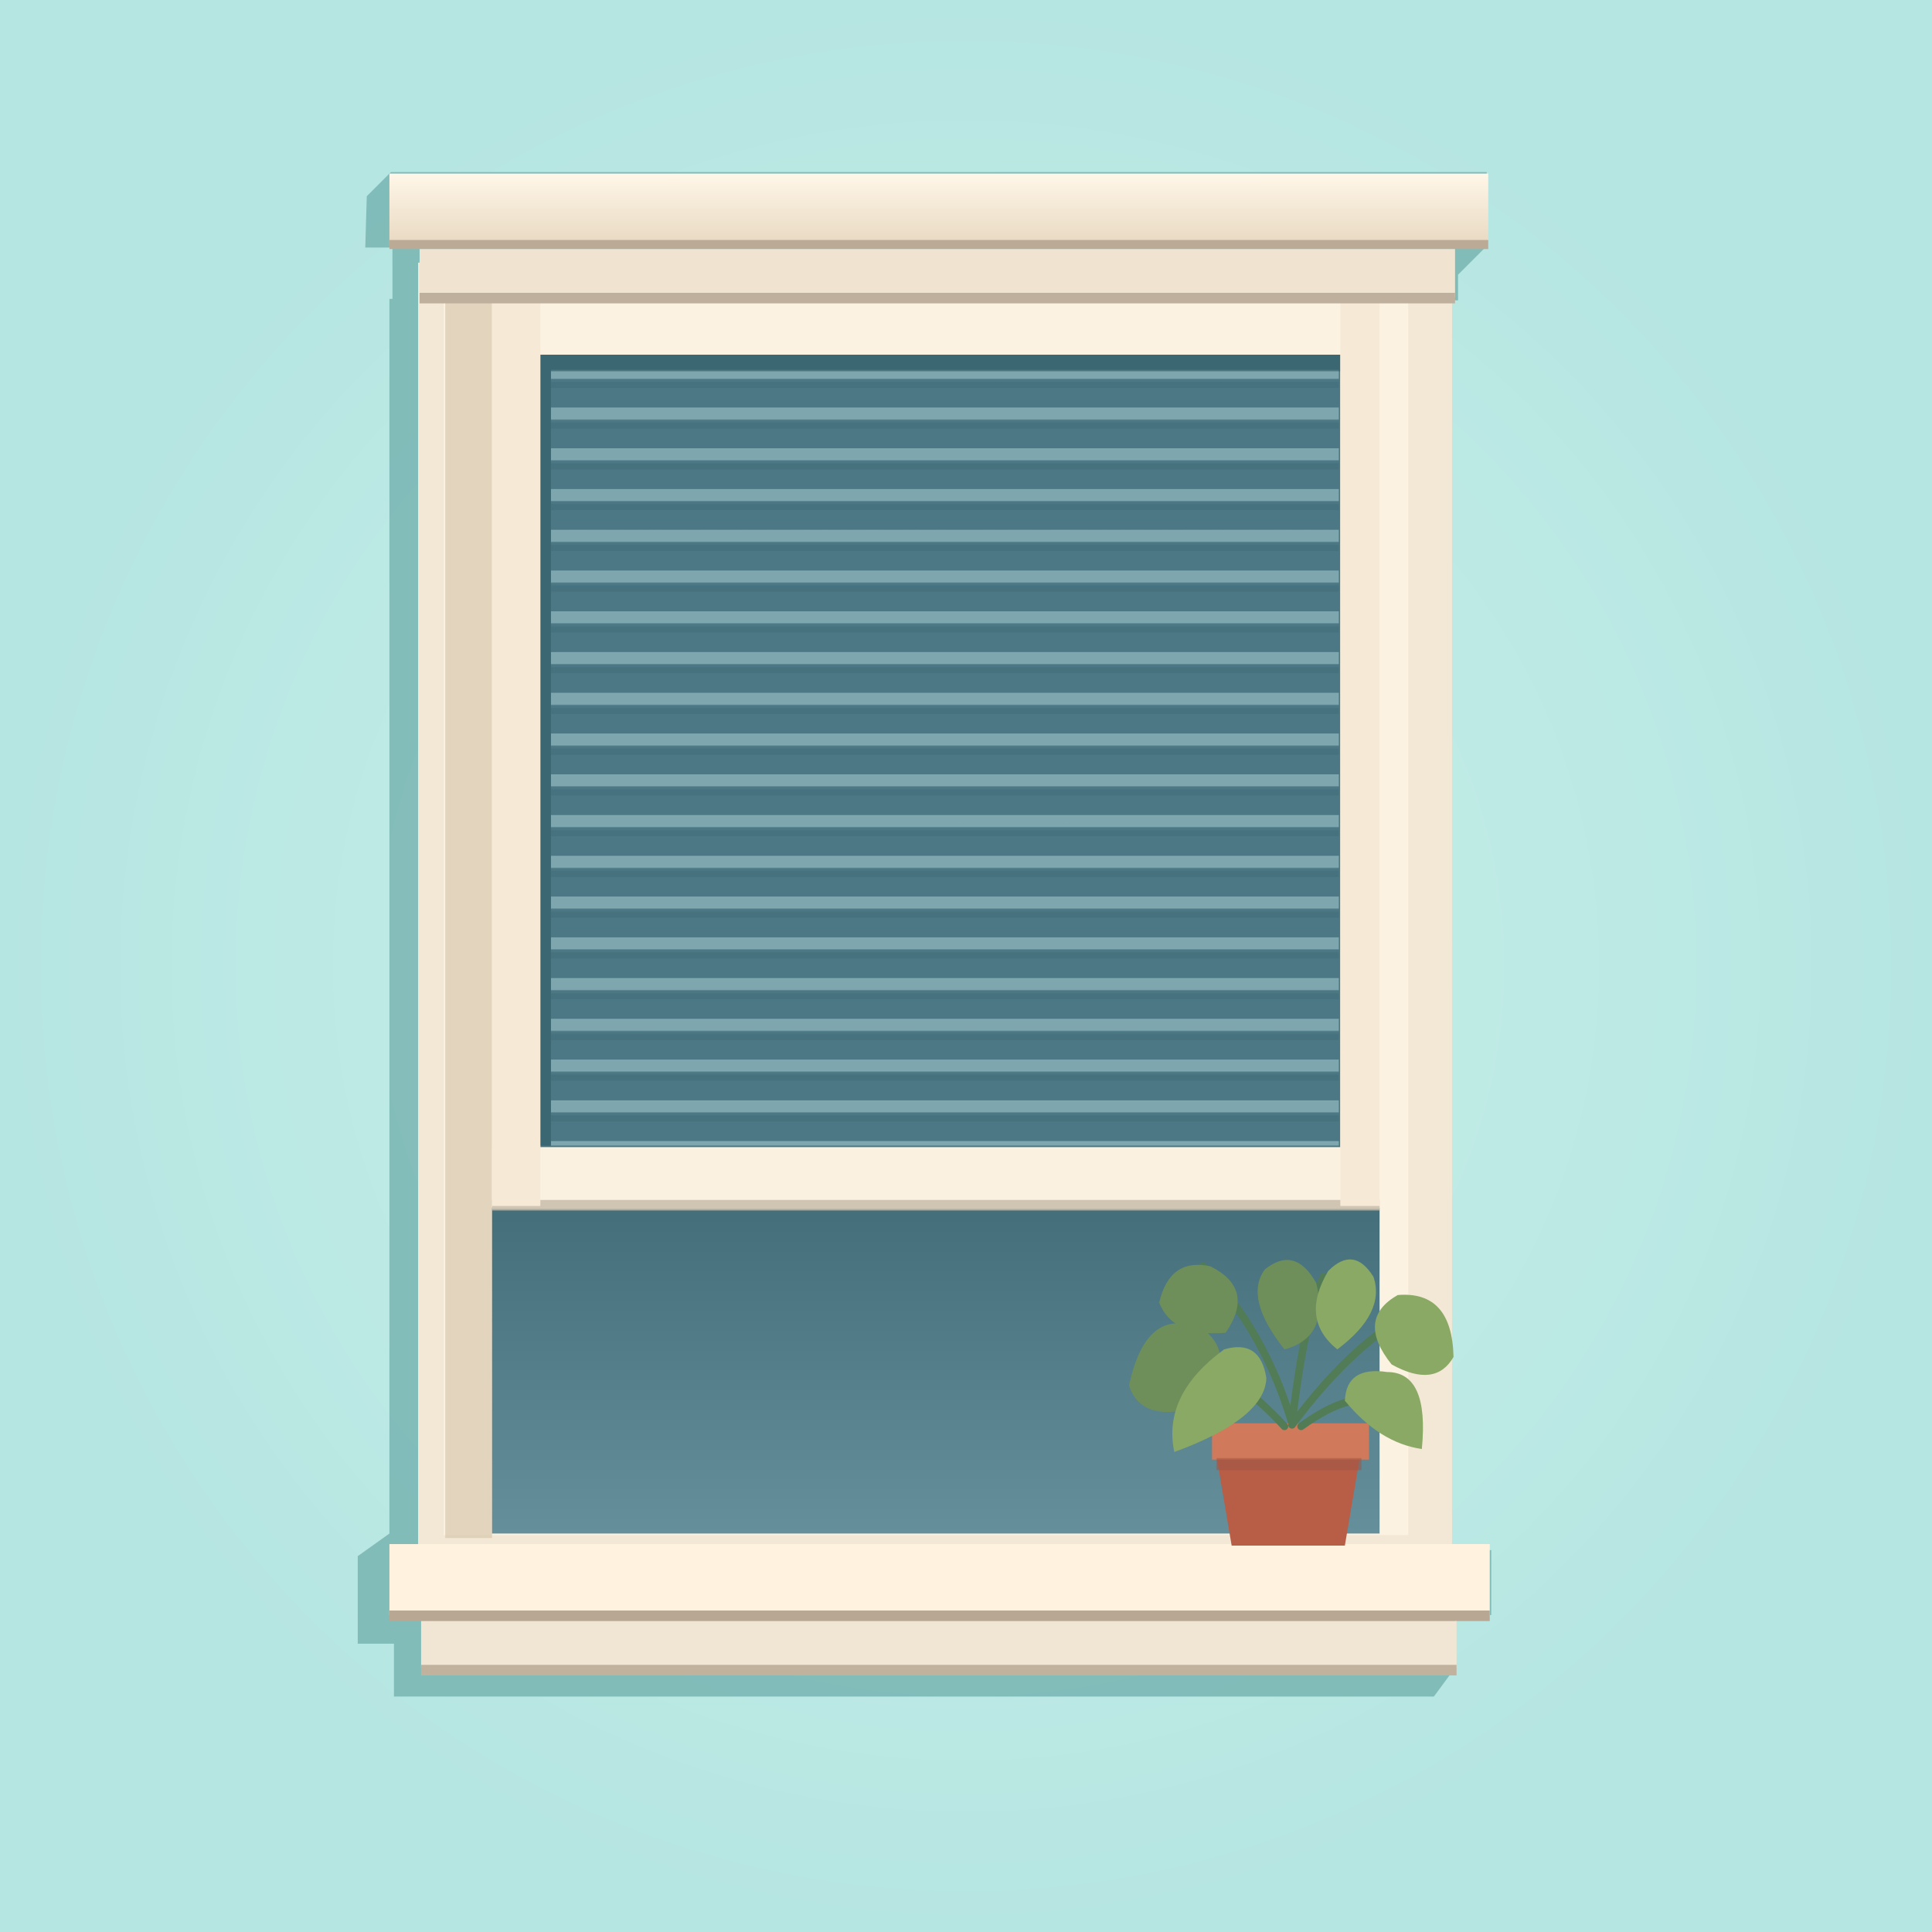
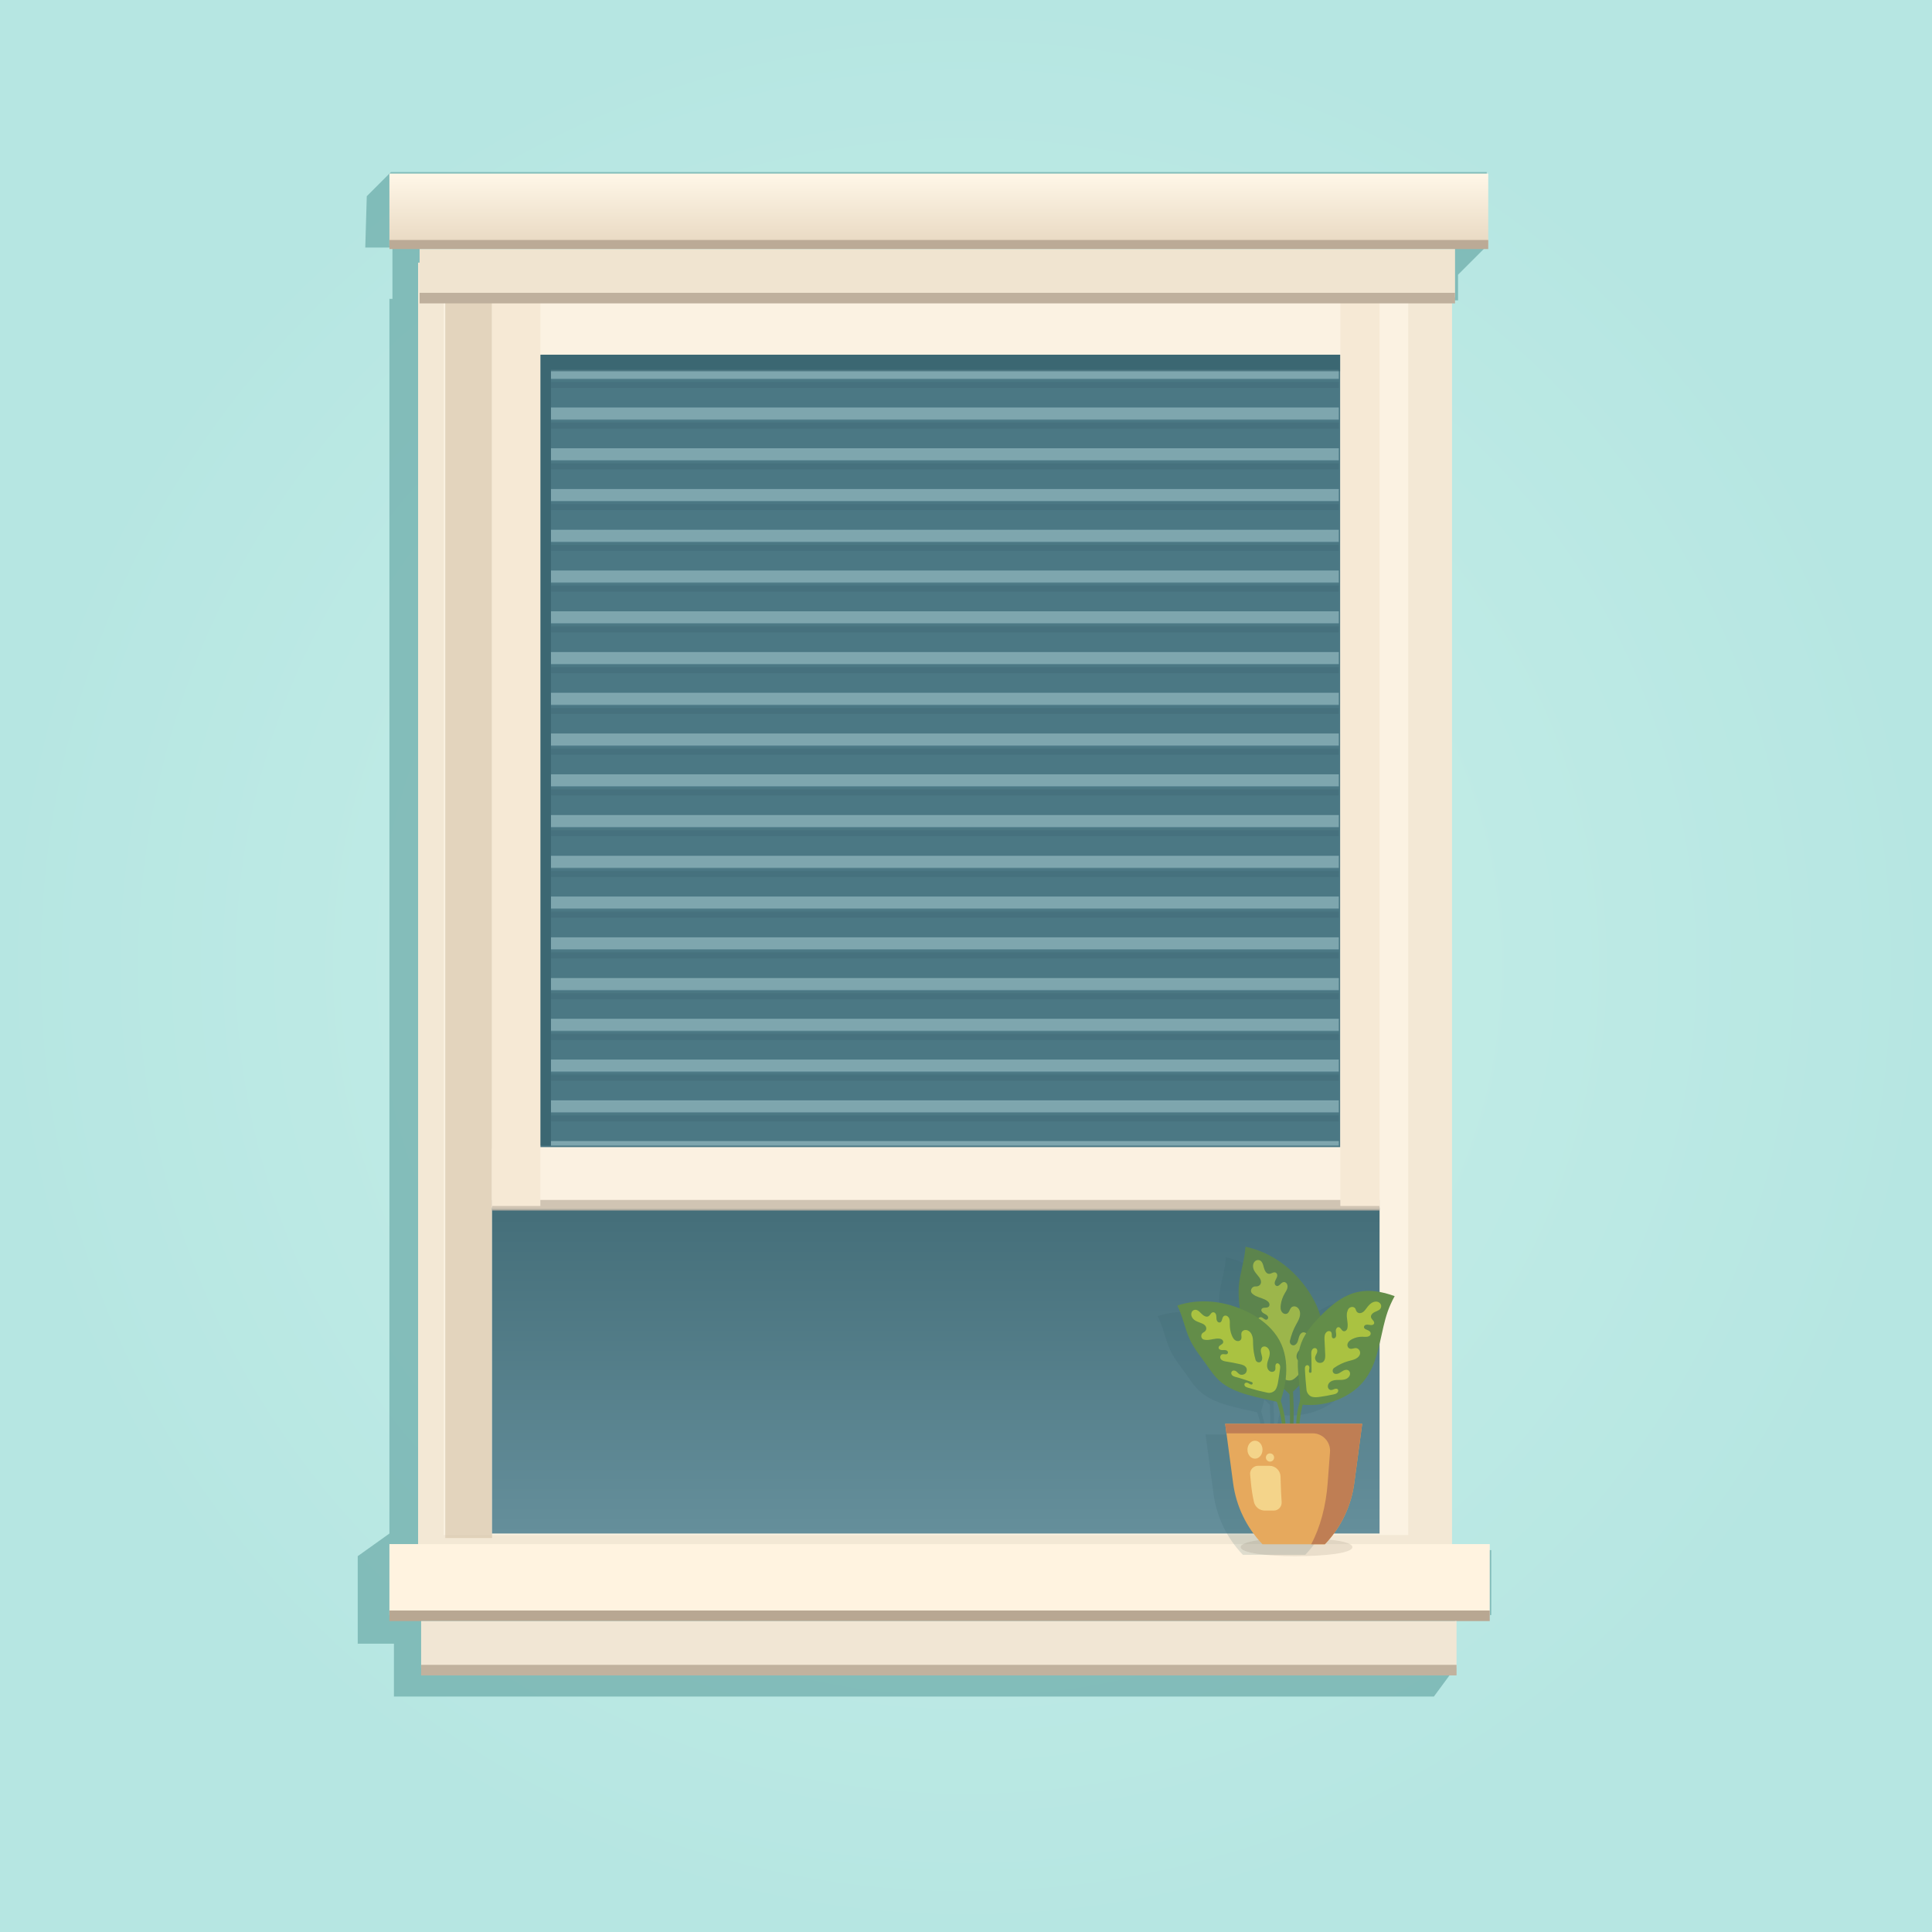
<svg xmlns="http://www.w3.org/2000/svg" width="1280" height="1280" viewBox="0 0 1280 1280">
  <defs>
    <radialGradient id="wall">
      <stop stop-color="#C9F0E9" />
      <stop offset="1" stop-color="#B6E6E2" />
    </radialGradient>
    <linearGradient id="trim" x2="0" y2="1">
      <stop stop-color="#FFF7E8" />
      <stop offset="1" stop-color="#E8D8C1" />
    </linearGradient>
    <linearGradient id="glass" x2="0" y2="1">
      <stop stop-color="#446E79" />
      <stop offset="1" stop-color="#658F9B" />
    </linearGradient>
    <pattern id="blinds" width="20" height="27" patternUnits="userSpaceOnUse">
      <rect width="20" height="27" fill="none" />
      <path d="M0 4H20" stroke="#8FB5BC" stroke-width="8" opacity=".75" />
      <path d="M0 12H20" stroke="#426B79" stroke-width="4" opacity=".55" />
    </pattern>
  </defs>
  <rect width="1280" height="1280" fill="url(#wall)" />
  <path d="M243 130 L259 114 H985 V163 L966 182 V199 H949 V1027 H988 V1070 H964 V1105 L950 1124 H261 V1089 H237 V1031 L258 1016 V198 H260 V164 H242Z" fill="#5A9D9B" opacity=".58" />
  <rect x="277" y="174" width="685" height="854" fill="#F3E8D5" />
  <rect x="294" y="195" width="639" height="822" fill="#FBF2E2" />
  <path d="M295 195H326V1019H295Z" fill="#D8C7AE" opacity=".7" />
  <rect x="326" y="800" width="588" height="216" fill="url(#glass)" />
  <rect x="358" y="235" width="530" height="525" fill="#4B7884" />
  <rect x="365" y="245" width="522" height="514" fill="url(#blinds)" />
  <path d="M358 235H888V246H365V759H358Z" fill="#335D69" opacity=".65" />
  <rect x="326" y="761" width="588" height="40" fill="#FBF1E1" />
  <rect x="326" y="795" width="588" height="7" fill="#C6B9A8" opacity=".8" />
  <rect x="326" y="200" width="32" height="599" fill="#F6E9D5" />
  <rect x="888" y="200" width="26" height="599" fill="#F6E9D5" />
  <rect x="258" y="115" width="728" height="48" fill="url(#trim)" />
  <path d="M258 159H986V165H258Z" fill="#BBAA96" />
  <rect x="278" y="165" width="686" height="32" fill="#F0E4D0" />
  <path d="M278 194H964V201H278Z" fill="#BFB09D" />
  <rect x="258" y="1023" width="729" height="47" fill="#FFF3E0" />
  <path d="M258 1067H987V1074H258Z" fill="#B8A792" />
  <rect x="279" y="1074" width="686" height="31" fill="#F1E6D4" />
  <path d="M279 1103H965V1110H279Z" fill="#C1B29E" />
-   <path d="M805 959H902L891 1024H816Z" fill="#B85D46" />
-   <path d="M803 943H907V967H803Z" fill="#D17A5B" />
-   <path d="M806 966H902V974H806Z" fill="#9F5545" opacity=".55" />
-   <g stroke="#517C55" stroke-width="5" fill="none" stroke-linecap="round">
-     <path d="M856 943Q838 882 797 839" />
-     <path d="M856 943Q864 873 877 846" />
-     <path d="M856 944Q893 894 932 871" />
-     <path d="M851 945Q815 906 790 908" />
-     <path d="M862 945Q898 919 915 932" />
-   </g>
-   <g fill="#6F8F5A">
-     <path d="M802 839Q775 833 768 863Q777 886 812 883Q832 854 802 839Z" />
-     <path d="M799 882Q760 862 748 918Q756 942 790 933Q822 903 799 882Z" />
-     <path d="M872 850Q858 825 838 841Q824 860 851 894Q881 886 872 850Z" />
-   </g>
-   <g fill="#89A964">
-     <path d="M880 842Q897 825 910 846Q918 870 886 894Q861 874 880 842Z" />
-     <path d="M926 858Q962 855 963 899Q951 920 922 904Q898 874 926 858Z" />
-     <path d="M811 894Q835 887 839 913Q838 940 778 962Q770 924 811 894Z" />
-     <path d="M919 909Q947 909 942 960Q914 956 891 928Q892 905 919 909Z" />
+   <g id="Plant">
+     <g id="Plant cast shadow" fill="#335D69" opacity="0.16">
+       <path d="M 839.645 901.872 C 839.965 901.821 840.949 905.838 841.939 912.441 C 842.932 919.04 843.845 928.238 844.063 938.432 C 844.271 948.625 843.742 957.853 843.026 964.488 C 842.313 971.126 841.497 975.182 841.176 975.144 C 840.432 975.061 842.038 958.693 841.575 938.484 C 841.194 918.273 838.905 901.985 839.645 901.872 Z" />
+       <path d="M 841.584 930.881 C 835.446 925.013 829.201 919.678 823.734 913.978 C 818.252 908.252 813.64 902.158 811.428 895.326 C 810.626 892.683 810.059 890 809.774 887.22 C 809.362 884.479 809.251 881.629 808.912 878.836 C 808.243 872.285 807.203 865.63 807.772 858.706 C 808.477 850.446 811.641 842.005 812.161 833 C 820.296 834.663 828.427 838.23 835.776 843.483 C 843.129 848.721 849.626 855.655 854.7 863.584 C 859.386 870.897 862.926 879.416 863.513 888.229 C 864.132 897.001 861.477 905.318 857.286 912.497 C 853.15 919.701 847.268 925.813 841.584 930.881 Z" />
+       <path d="M 849.397 970.769 C 849.141 970.862 847.446 967.134 846.419 960.638 C 845.372 954.191 845.315 944.865 848.236 935.188 C 851.149 925.509 856.351 917.769 860.786 912.973 C 865.232 908.128 868.705 905.957 868.867 906.176 C 869.123 906.476 866.076 909.095 862.089 914.083 C 858.101 919.034 853.35 926.602 850.554 935.886 C 847.752 945.169 847.53 954.103 848.118 960.433 C 848.683 966.794 849.776 970.66 849.397 970.769 Z" />
+       <path d="M 848.275 937.413 C 848.682 929.513 847.476 922.284 846.989 915.257 C 846.512 908.204 846.84 901.094 850.335 893.96 C 851.687 891.223 853.458 888.597 855.518 885.997 C 857.651 883.309 860.04 880.713 862.561 878.183 C 865.496 875.239 868.654 872.309 872.141 869.762 C 875.599 867.214 879.494 865.068 883.559 863.772 C 888.427 862.236 893.35 861.949 898.028 862.493 C 902.703 863.023 907.044 864.297 911.005 865.717 C 909.095 869.189 907.574 872.576 906.397 875.897 C 905.23 879.258 904.374 882.501 903.622 885.667 C 902.135 891.973 900.978 898.139 899.159 904.343 C 898.74 905.765 898.294 907.234 897.783 908.67 C 897.53 909.406 897.262 910.123 896.971 910.843 C 896.664 911.611 896.339 912.368 895.994 913.114 C 894.596 916.148 892.803 919.212 890.438 922.111 C 885.759 927.869 878.844 932.458 871.215 935.11 C 863.589 937.808 855.316 938.416 848.275 937.413 Z" />
+       <path d="M 836.106 972.248 C 835.685 972.157 836.595 967.864 836.766 960.89 C 836.964 953.947 836.11 944.226 832.45 934.286 C 828.796 924.342 823.147 916.385 818.497 911.226 C 813.848 906.025 810.372 903.345 810.634 903.003 C 810.798 902.755 814.711 904.92 819.852 909.936 C 824.978 914.898 831.126 923.012 834.932 933.373 C 838.748 943.73 839.323 953.894 838.634 960.994 C 837.967 968.147 836.39 972.331 836.106 972.248 Z" />
+       <path d="M 835.13 936.234 C 827.57 934.384 820.169 933.005 813.22 930.98 C 806.246 928.941 799.794 926.209 794.91 921.791 C 793.063 920.059 791.386 918.186 789.887 916.108 C 788.307 914.119 786.913 911.904 785.367 909.84 C 781.84 904.941 777.97 900.129 775.257 894.366 C 772.041 887.481 770.698 879.329 767 871.936 C 774.223 869.543 782.313 868.662 790.55 869.477 C 798.785 870.278 807.113 872.816 814.767 876.793 C 821.83 880.458 828.535 885.604 833.03 892.334 C 837.533 899.015 839.227 906.833 839.184 914.451 C 839.196 922.064 837.323 929.609 835.13 936.234 Z" />
+       <path d="M 864.761 950.307 H 823.443 H 798.713 L 803.981 989.689 C 806.014 1004.886 812.829 1019.042 823.443 1030.107 H 864.761 C 875.375 1019.042 882.19 1004.886 884.223 989.689 L 889.491 950.307 H 864.761 Z" />
+     </g>
+     <path id="Pot contact shadow" d="M822 1025 C822 1021 840 1019 858 1019 C878 1019 896 1021 896 1025 C896 1029 878 1031 858 1031 C840 1031 822 1029 822 1025Z" fill="#776C57" opacity="0.16" />
+     <path d="M 852.645 894.872 C 852.965 894.821 853.949 898.838 854.939 905.441 C 855.932 912.04 856.845 921.238 857.063 931.432 C 857.271 941.625 856.742 950.853 856.026 957.488 C 855.313 964.126 854.497 968.182 854.176 968.144 C 853.432 968.061 855.038 951.693 854.575 931.484 C 854.194 911.273 851.905 894.985 852.645 894.872 Z" fill="#5C844D" id="Plant detail 01" />
+     <path d="M 854.584 923.881 C 848.446 918.013 842.201 912.678 836.734 906.978 C 831.252 901.252 826.64 895.158 824.428 888.326 C 823.626 885.683 823.059 883 822.774 880.22 C 822.362 877.479 822.251 874.629 821.912 871.836 C 821.243 865.285 820.203 858.63 820.772 851.706 C 821.477 843.446 824.641 835.005 825.161 826 C 833.296 827.663 841.427 831.23 848.776 836.483 C 856.129 841.721 862.626 848.655 867.7 856.584 C 872.386 863.897 875.926 872.416 876.513 881.229 C 877.132 890.001 874.477 898.318 870.286 905.497 C 866.15 912.701 860.268 918.813 854.584 923.881 Z" fill="#5C844D" id="Plant detail 02" />
+     <path d="M 850.356 913.244 C 848.497 911.559 846.604 909.848 844.829 908.109 C 843.937 907.24 843.086 906.362 842.231 905.481 C 841.355 904.602 840.504 903.716 839.679 902.825 C 839.154 902.257 838.622 901.654 838.48 900.92 C 838.35 900.185 838.7 899.29 839.488 899.069 C 840.308 898.837 841.158 899.444 841.584 900.129 C 842.017 900.813 842.287 901.623 842.932 902.149 L 842.951 902.165 C 843.785 902.824 844.929 901.684 844.257 900.873 C 842.989 899.307 841.582 897.794 840.244 896.305 L 838.222 894.099 L 836.116 891.959 C 835.244 891.08 834.34 890.153 834.314 888.905 C 834.269 888.083 834.73 887.232 835.59 886.934 C 836.815 886.506 837.971 887.51 838.387 888.59 C 838.78 889.598 838.855 890.733 839.464 891.644 C 840.228 892.785 841.833 893.397 843.256 893.072 C 844.679 892.748 845.806 891.483 845.922 890.068 C 846.07 888.144 844.616 886.518 843.151 885.225 L 839.505 881.962 C 838.285 880.899 837.005 879.874 835.768 878.86 C 834.543 877.865 833.274 876.773 833.107 875.214 C 833.022 874.286 833.518 873.313 834.43 872.87 C 836.517 871.848 837.676 875.019 839.407 874.226 C 840.051 873.929 840.351 873.067 840.094 872.43 C 839.506 870.972 837.979 870.656 836.844 869.87 C 835.977 869.267 835.271 868.104 835.886 867.21 C 836.8 865.855 839.242 866.858 840.49 865.777 C 841.103 865.242 841.211 864.297 840.922 863.546 C 840.632 862.797 840.026 862.217 839.37 861.756 C 837.092 860.222 834.278 859.756 831.896 858.584 C 831.039 858.158 830.167 857.589 829.489 856.899 C 827.817 855.228 829.334 852.156 831.807 852.279 L 831.838 852.281 C 832.888 852.355 834.042 852.067 834.753 851.268 C 835.554 850.377 835.616 849.043 835.202 847.95 C 834.802 846.851 834.036 845.93 833.296 845.033 C 832.348 843.841 831.287 842.686 830.692 841.282 C 830.295 840.37 830.09 839.338 830.188 838.339 C 830.277 837.345 830.64 836.396 831.451 835.627 C 832.098 835.012 833.01 834.687 833.905 834.82 C 836.208 835.155 836.798 837.741 837.336 839.806 C 837.856 841.693 838.887 843.986 840.858 843.954 C 842.426 843.941 843.943 842.324 845.342 843.236 C 845.918 843.616 846.235 844.321 846.213 845.016 C 846.152 846.928 844.564 848.152 844.514 850.02 C 844.492 850.862 844.93 851.69 845.73 851.956 C 847.753 852.651 848.9 848.753 851.293 849.485 C 852.288 849.792 852.894 850.814 853.006 851.875 C 853.202 853.823 852.075 855.331 851.193 856.857 C 849.847 859.155 848.911 861.737 848.555 864.351 C 848.327 866.108 848.25 868.05 849.491 869.466 C 850.18 870.265 851.251 870.718 852.26 870.46 C 854.804 869.822 854.091 865.78 857.227 865.512 C 858.151 865.437 859.099 865.793 859.809 866.468 C 861.475 868.016 861.604 870.533 861.029 872.598 C 860.521 874.399 859.597 875.954 858.692 877.566 C 856.826 880.959 855.509 884.563 854.595 888.267 C 854.223 889.854 855.492 891.467 857.075 891.312 C 858.322 891.186 859.256 890.079 859.712 888.896 C 860.166 887.746 860.329 886.474 860.772 885.3 C 861.328 883.834 862.49 882.404 864.184 882.741 C 865.323 882.969 866.212 883.997 866.518 885.216 C 867.098 887.509 865.923 889.582 864.424 891.089 C 863.161 892.376 861.678 893.407 860.546 894.788 C 859.263 896.386 858.392 898.656 859.468 900.603 C 860.026 901.602 861.126 902.242 862.227 902.075 C 863.708 901.85 864.065 900.536 864.68 899.46 C 865.115 898.702 865.861 897.976 866.689 898.145 C 867.539 898.319 868.011 899.416 867.888 900.337 C 867.765 901.257 867.219 902.022 866.69 902.736 C 864.722 905.32 862.706 907.827 860.703 910.247 C 859.483 911.682 858.204 913.113 856.589 914.012 C 854.731 915.043 851.917 914.631 850.356 913.244 Z" fill="#9CB64B" id="Plant detail 03" />
+     <path d="M 862.397 963.769 C 862.141 963.862 860.446 960.134 859.419 953.638 C 858.372 947.191 858.315 937.865 861.236 928.188 C 864.149 918.509 869.351 910.769 873.786 905.973 C 878.232 901.128 881.705 898.957 881.867 899.176 C 882.123 899.476 879.076 902.095 875.089 907.083 C 871.101 912.034 866.35 919.602 863.554 928.886 C 860.752 938.169 860.53 947.103 861.118 953.433 C 861.683 959.794 862.776 963.66 862.397 963.769 Z" fill="#638D49" id="Plant detail 04" />
+     <path d="M 861.275 930.413 C 861.682 922.513 860.476 915.284 859.989 908.257 C 859.512 901.204 859.84 894.094 863.335 886.96 C 864.687 884.223 866.458 881.597 868.518 878.997 C 870.651 876.309 873.04 873.713 875.561 871.183 C 878.496 868.239 881.654 865.309 885.141 862.762 C 888.599 860.214 892.494 858.068 896.559 856.772 C 901.427 855.236 906.35 854.949 911.028 855.493 C 915.703 856.023 920.044 857.297 924.005 858.717 C 922.095 862.189 920.574 865.576 919.397 868.897 C 918.23 872.258 917.374 875.501 916.622 878.667 C 915.135 884.973 913.978 891.139 912.159 897.343 C 911.74 898.765 911.294 900.234 910.783 901.67 C 910.53 902.406 910.262 903.123 909.971 903.843 C 909.664 904.611 909.339 905.368 908.994 906.114 C 907.596 909.148 905.803 912.212 903.438 915.111 C 898.759 920.869 891.844 925.458 884.215 928.11 C 876.589 930.808 868.316 931.416 861.275 930.413 Z" fill="#638D49" id="Plant detail 05" />
+     <path d="M 865.595 920.87 C 865.156 916.226 864.721 911.754 864.535 907.299 C 864.504 906.583 864.488 905.839 864.825 905.241 C 865.164 904.654 865.972 904.231 866.662 904.559 C 867.386 904.897 867.591 905.84 867.488 906.583 C 867.385 907.324 867.09 908.055 867.23 908.817 L 867.234 908.84 C 867.427 909.812 868.915 909.714 868.929 908.734 C 868.971 904.954 868.876 901.199 868.77 897.349 C 868.737 896.158 868.725 894.866 869.52 893.911 C 870.053 893.258 870.949 892.92 871.727 893.258 C 872.849 893.74 872.912 895.227 872.509 896.289 C 872.131 897.278 871.452 898.184 871.288 899.214 C 871.082 900.515 871.807 901.948 873.005 902.594 C 874.203 903.24 875.791 903.038 876.765 902.112 C 878.088 900.841 878.069 898.755 877.963 896.904 C 877.776 893.767 877.611 890.593 877.509 887.363 C 877.471 885.77 877.465 884.029 878.647 882.734 C 879.332 881.976 880.389 881.637 881.266 882.011 C 883.239 882.871 881.499 885.944 883.149 886.627 C 883.763 886.882 884.588 886.516 884.909 885.905 C 885.645 884.503 885.027 883.165 884.991 881.759 C 884.963 880.686 885.595 879.377 886.638 879.282 C 888.212 879.15 888.7 881.683 890.232 881.981 C 890.983 882.133 891.767 881.668 892.219 881.024 C 892.663 880.376 892.807 879.571 892.849 878.784 C 893.033 876.152 892.174 873.541 892.308 870.793 C 892.335 869.791 892.616 868.739 893.048 867.753 C 893.569 866.536 894.761 865.903 895.845 865.888 C 896.932 865.869 897.921 866.469 898.228 867.638 L 898.235 867.668 C 898.481 868.664 899.128 869.567 900.085 869.881 C 901.146 870.227 902.35 869.786 903.27 869.094 C 903.723 868.741 904.109 868.32 904.465 867.865 C 904.833 867.423 905.183 866.959 905.526 866.492 C 906.406 865.248 907.457 864.079 908.745 863.225 C 910.487 862.17 912.76 861.869 914.235 863.383 C 914.824 863.974 915.135 864.822 915.06 865.631 C 914.952 866.643 914.423 867.362 913.663 867.873 C 912.894 868.365 911.958 868.764 911.091 869.132 C 910.286 869.45 909.471 870.006 908.925 870.685 C 908.371 871.352 908.094 872.142 908.404 872.999 C 908.9 874.35 910.679 875.321 910.422 876.673 C 910.32 877.231 909.859 877.598 909.325 877.767 C 907.851 878.212 906.228 877.199 904.726 877.796 C 904.044 878.06 903.553 878.708 903.684 879.437 C 903.864 880.378 904.839 880.72 905.824 881.131 C 906.814 881.543 907.802 882.014 908.063 883.05 C 908.287 883.918 907.876 884.725 907.165 885.152 C 905.871 885.947 904.227 885.684 902.632 885.625 C 900.272 885.574 897.884 886.11 895.77 887.224 C 894.341 887.961 892.957 889.065 892.713 890.75 C 892.58 891.7 892.934 892.696 893.741 893.232 C 895.778 894.572 898.026 891.909 900.125 893.97 C 900.74 894.564 901.098 895.386 901.114 896.203 C 901.154 898.045 899.707 899.493 898.033 900.302 C 896.577 901.019 894.946 901.308 893.357 901.758 C 890.012 902.68 886.804 904.237 883.922 906.236 C 882.675 907.096 882.561 908.987 883.779 909.859 C 884.732 910.534 886.052 910.33 887.103 909.816 C 888.129 909.315 889.026 908.555 890.037 908.049 C 891.307 907.414 892.968 907.199 893.944 908.474 C 894.6 909.332 894.611 910.55 894.101 911.531 C 893.12 913.396 891.039 914.061 889.089 914.204 C 887.428 914.324 885.771 914.137 884.116 914.411 C 882.219 914.734 880.229 915.815 879.802 917.864 C 879.564 918.912 879.928 920.043 880.802 920.604 C 881.972 921.358 883.071 920.641 884.162 920.25 C 884.931 919.975 885.9 919.911 886.379 920.541 C 886.865 921.187 886.545 922.265 885.858 922.852 C 885.185 923.438 884.315 923.65 883.492 923.833 C 880.493 924.497 877.489 925.05 874.517 925.459 C 872.746 925.695 870.947 925.864 869.292 925.428 C 867.358 924.903 865.798 922.795 865.595 920.87 Z" fill="#AAC241" id="Plant detail 06" />
+     <path d="M 849.106 965.248 C 848.685 965.157 849.595 960.864 849.766 953.89 C 849.964 946.947 849.11 937.226 845.45 927.286 C 841.796 917.342 836.147 909.385 831.497 904.226 C 826.848 899.025 823.372 896.345 823.634 896.003 C 823.798 895.755 827.711 897.92 832.852 902.936 C 837.978 907.898 844.126 916.012 847.932 926.373 C 851.748 936.73 852.323 946.894 851.634 953.994 C 850.967 961.147 849.39 965.331 849.106 965.248 Z" fill="#638D49" id="Plant detail 07" />
+     <path d="M 848.13 929.234 C 840.57 927.384 833.169 926.005 826.22 923.98 C 819.246 921.941 812.794 919.209 807.91 914.791 C 806.063 913.059 804.386 911.186 802.887 909.108 C 801.307 907.119 799.913 904.904 798.367 902.84 C 794.84 897.941 790.97 893.129 788.257 887.366 C 785.041 880.481 783.698 872.329 780 864.936 C 787.223 862.543 795.313 861.662 803.55 862.477 C 811.785 863.278 820.113 865.816 827.767 869.793 C 834.83 873.458 841.535 878.604 846.03 885.334 C 850.533 892.015 852.227 899.833 852.184 907.451 C 852.196 915.064 850.323 922.609 848.13 929.234 Z" fill="#638D49" id="Plant detail 08" />
+     <path d="M 839.904 922.723 C 837.655 922.236 835.371 921.743 833.165 921.174 C 832.059 920.892 830.981 920.584 829.899 920.275 C 828.801 919.978 827.719 919.664 826.657 919.332 C 825.98 919.121 825.281 918.886 824.833 918.369 C 824.394 917.844 824.263 916.973 824.786 916.438 C 825.331 915.879 826.284 915.971 826.936 916.321 C 827.593 916.666 828.178 917.186 828.931 917.309 L 828.954 917.312 C 829.918 917.454 830.304 916.026 829.399 915.688 C 827.676 915.024 825.867 914.466 824.122 913.896 L 821.508 913.068 L 818.855 912.332 C 817.761 912.033 816.619 911.71 816.027 910.73 C 815.615 910.097 815.592 909.212 816.138 908.581 C 816.915 907.68 818.293 907.949 819.117 908.616 C 819.889 909.238 820.469 910.104 821.37 910.549 C 822.498 911.106 824.053 910.858 825.034 909.95 C 826.016 909.041 826.333 907.52 825.777 906.344 C 825.015 904.748 823.116 904.121 821.361 903.764 L 816.973 902.84 C 815.517 902.553 814.031 902.325 812.586 902.084 C 811.158 901.854 809.65 901.567 808.804 900.404 C 808.311 899.706 808.261 898.706 808.783 897.938 C 809.973 896.171 812.343 898.16 813.355 896.74 C 813.731 896.208 813.575 895.387 813.08 894.999 C 811.946 894.109 810.589 894.557 809.328 894.452 C 808.364 894.368 807.271 893.767 807.35 892.776 C 807.456 891.282 809.856 890.962 810.353 889.534 C 810.595 888.828 810.248 888.028 809.676 887.564 C 809.104 887.101 808.356 886.917 807.625 886.852 C 805.116 886.674 802.666 887.59 800.239 887.749 C 799.363 887.801 798.411 887.749 797.556 887.509 C 795.463 886.946 795.265 883.812 797.285 882.78 L 797.311 882.767 C 798.18 882.346 798.964 881.59 799.165 880.631 C 799.394 879.557 798.833 878.469 798.005 877.789 C 797.185 877.099 796.155 876.718 795.158 876.343 C 793.86 875.83 792.49 875.396 791.375 874.553 C 789.92 873.456 788.827 871.653 789.394 869.713 C 789.627 868.929 790.204 868.253 790.976 867.951 C 792.959 867.164 794.61 868.949 795.979 870.344 C 797.254 871.606 799.122 872.956 800.672 872.03 C 801.912 871.302 802.377 869.325 803.906 869.41 C 804.537 869.45 805.111 869.864 805.411 870.427 C 806.236 871.973 805.535 873.672 806.349 875.178 C 806.716 875.857 807.442 876.314 808.199 876.16 C 810.123 875.787 809.253 872.167 811.488 871.653 C 812.419 871.442 813.368 871.977 813.942 872.768 C 814.987 874.226 814.781 875.938 814.778 877.554 C 814.759 879.995 815.197 882.473 816.108 884.712 C 816.731 886.212 817.557 887.791 819.19 888.348 C 820.103 888.667 821.16 888.537 821.844 887.871 C 823.573 886.201 821.158 883.316 823.527 881.67 C 824.227 881.189 825.143 881.037 826.015 881.249 C 828.046 881.716 829.299 883.657 829.787 885.559 C 830.207 887.222 830.184 888.879 830.202 890.574 C 830.271 894.123 830.874 897.587 831.841 900.947 C 832.27 902.377 834.015 903.077 835.204 902.231 C 836.136 901.56 836.371 900.253 836.193 899.106 C 836.028 897.985 835.575 896.9 835.391 895.765 C 835.162 894.348 835.43 892.68 836.93 892.172 C 837.939 891.832 839.116 892.241 839.915 893.07 C 841.425 894.625 841.44 896.809 840.938 898.691 C 840.524 900.291 839.817 901.788 839.55 903.402 C 839.262 905.258 839.609 907.459 841.353 908.513 C 842.255 909.052 843.421 909.056 844.219 908.42 C 845.291 907.564 844.974 906.357 844.971 905.222 C 844.97 904.421 845.229 903.503 845.964 903.258 C 846.719 903.007 847.596 903.663 847.919 904.45 C 848.243 905.236 848.159 906.094 848.065 906.903 C 847.685 909.854 847.23 912.767 846.747 915.606 C 846.436 917.305 846.074 919.025 845.204 920.478 C 844.202 922.15 841.778 923.11 839.904 922.723 Z" fill="#AAC241" id="Plant detail 09" />
+     <path d="M 877.761 943.307 H 836.443 H 811.713 L 816.981 982.689 C 819.014 997.886 825.829 1012.042 836.443 1023.107 H 877.761 C 888.375 1012.042 895.19 997.886 897.223 982.689 L 902.491 943.307 H 877.761 Z" fill="#E6A95D" id="Plant detail 10" />
+     <path d="M 877.761 943.307 H 836.443 H 811.713 L 812.557 949.607 H 832.113 H 869.643 C 876.362 949.607 881.663 955.321 881.16 962.021 L 879.609 982.689 C 878.469 997.886 874.645 1012.042 868.692 1023.107 H 877.761 C 888.375 1012.042 895.19 997.886 897.223 982.689 L 901.648 949.607 L 902.491 943.307 H 877.761 Z" fill="#BF7E54" id="Plant detail 11" />
+     <path d="M 848.518 982.689 L 848.391 978.272 C 848.278 974.297 845.022 971.132 841.044 971.132 H 833.473 C 830.378 971.132 827.955 973.795 828.246 976.876 L 828.795 982.689 C 829.192 986.897 829.851 991.022 830.754 995.025 C 831.513 998.392 834.488 1000.795 837.94 1000.795 H 843.888 C 846.938 1000.795 849.332 998.206 849.123 995.163 C 848.843 991.118 848.64 986.945 848.518 982.689 Z" fill="#F4D48A" id="Plant detail 12" />
+     <path d="M 831.465 966.408 C 834.219 966.408 836.452 963.744 836.452 960.458 C 836.452 957.171 834.219 954.507 831.465 954.507 C 828.71 954.507 826.477 957.171 826.477 960.458 C 826.477 963.744 828.71 966.408 831.465 966.408 Z" fill="#F4D48A" id="Plant detail 13" />
+     <path d="M 844.128 965.632 C 844.128 967.137 842.908 968.357 841.403 968.357 C 839.899 968.357 838.679 967.137 838.679 965.632 C 838.679 964.128 839.899 962.907 841.403 962.907 C 842.908 962.907 844.128 964.128 844.128 965.632 Z" fill="#F4D48A" id="Plant detail 14" />
  </g>
</svg>
